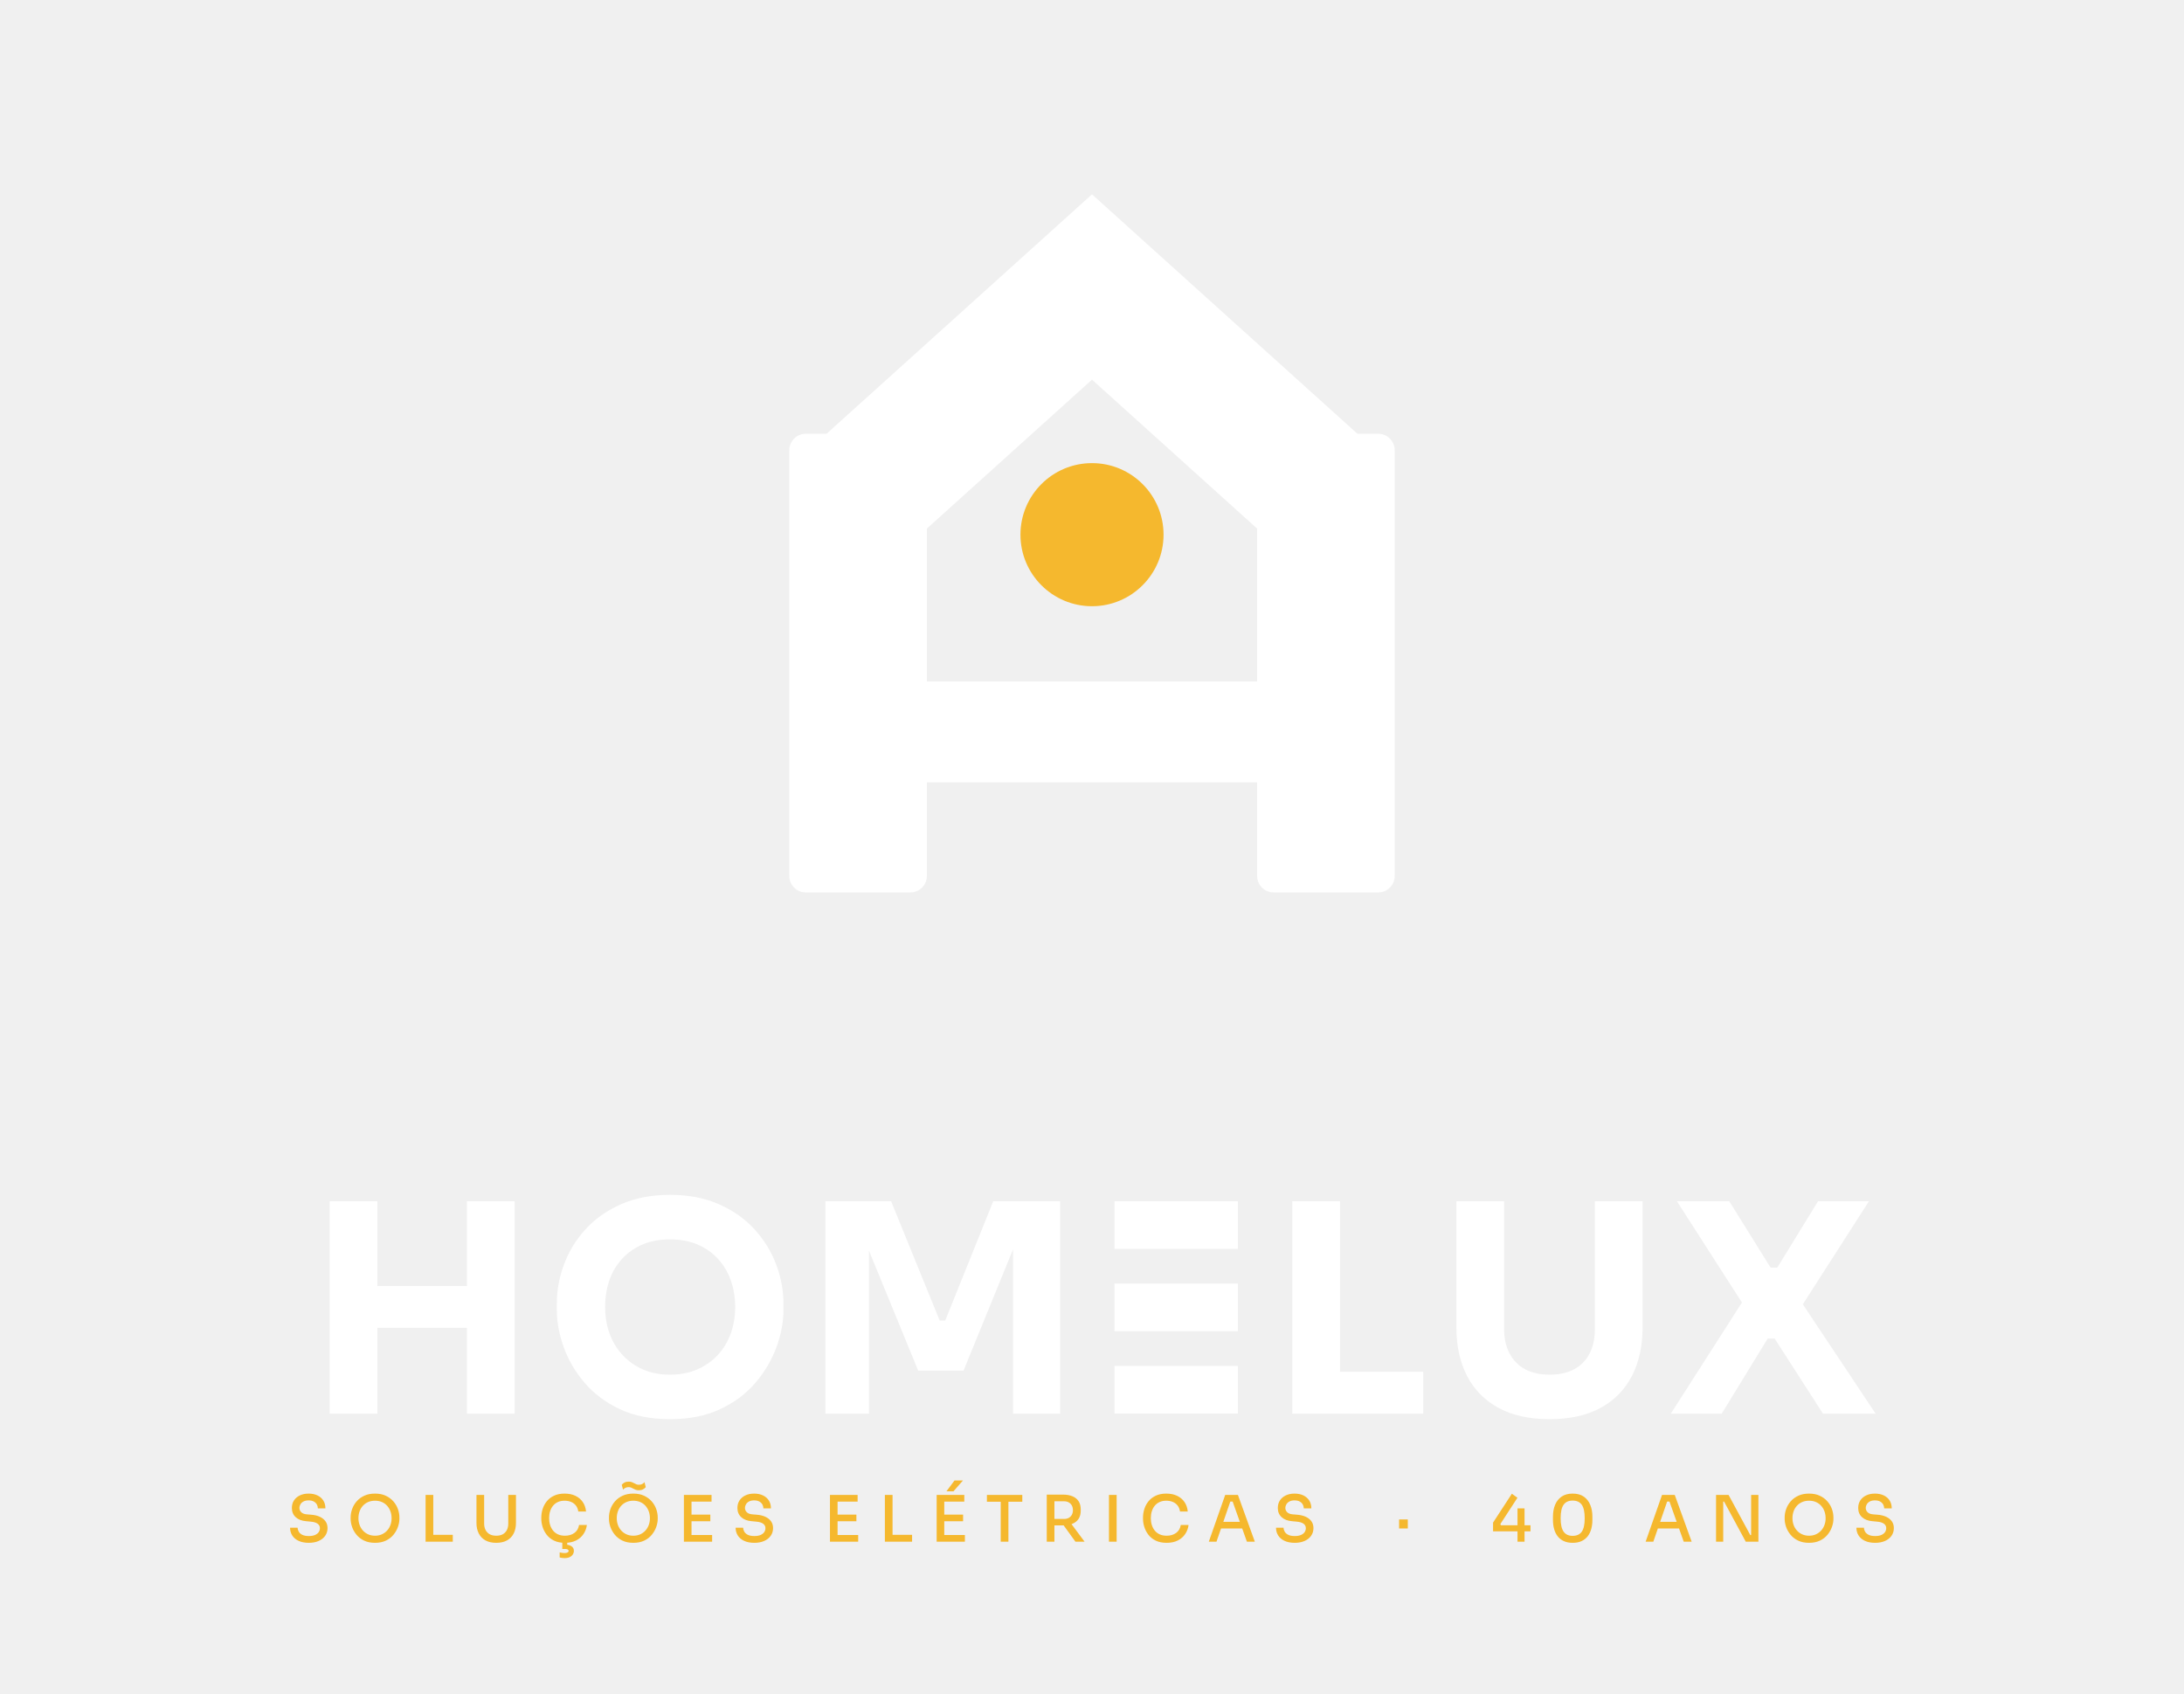
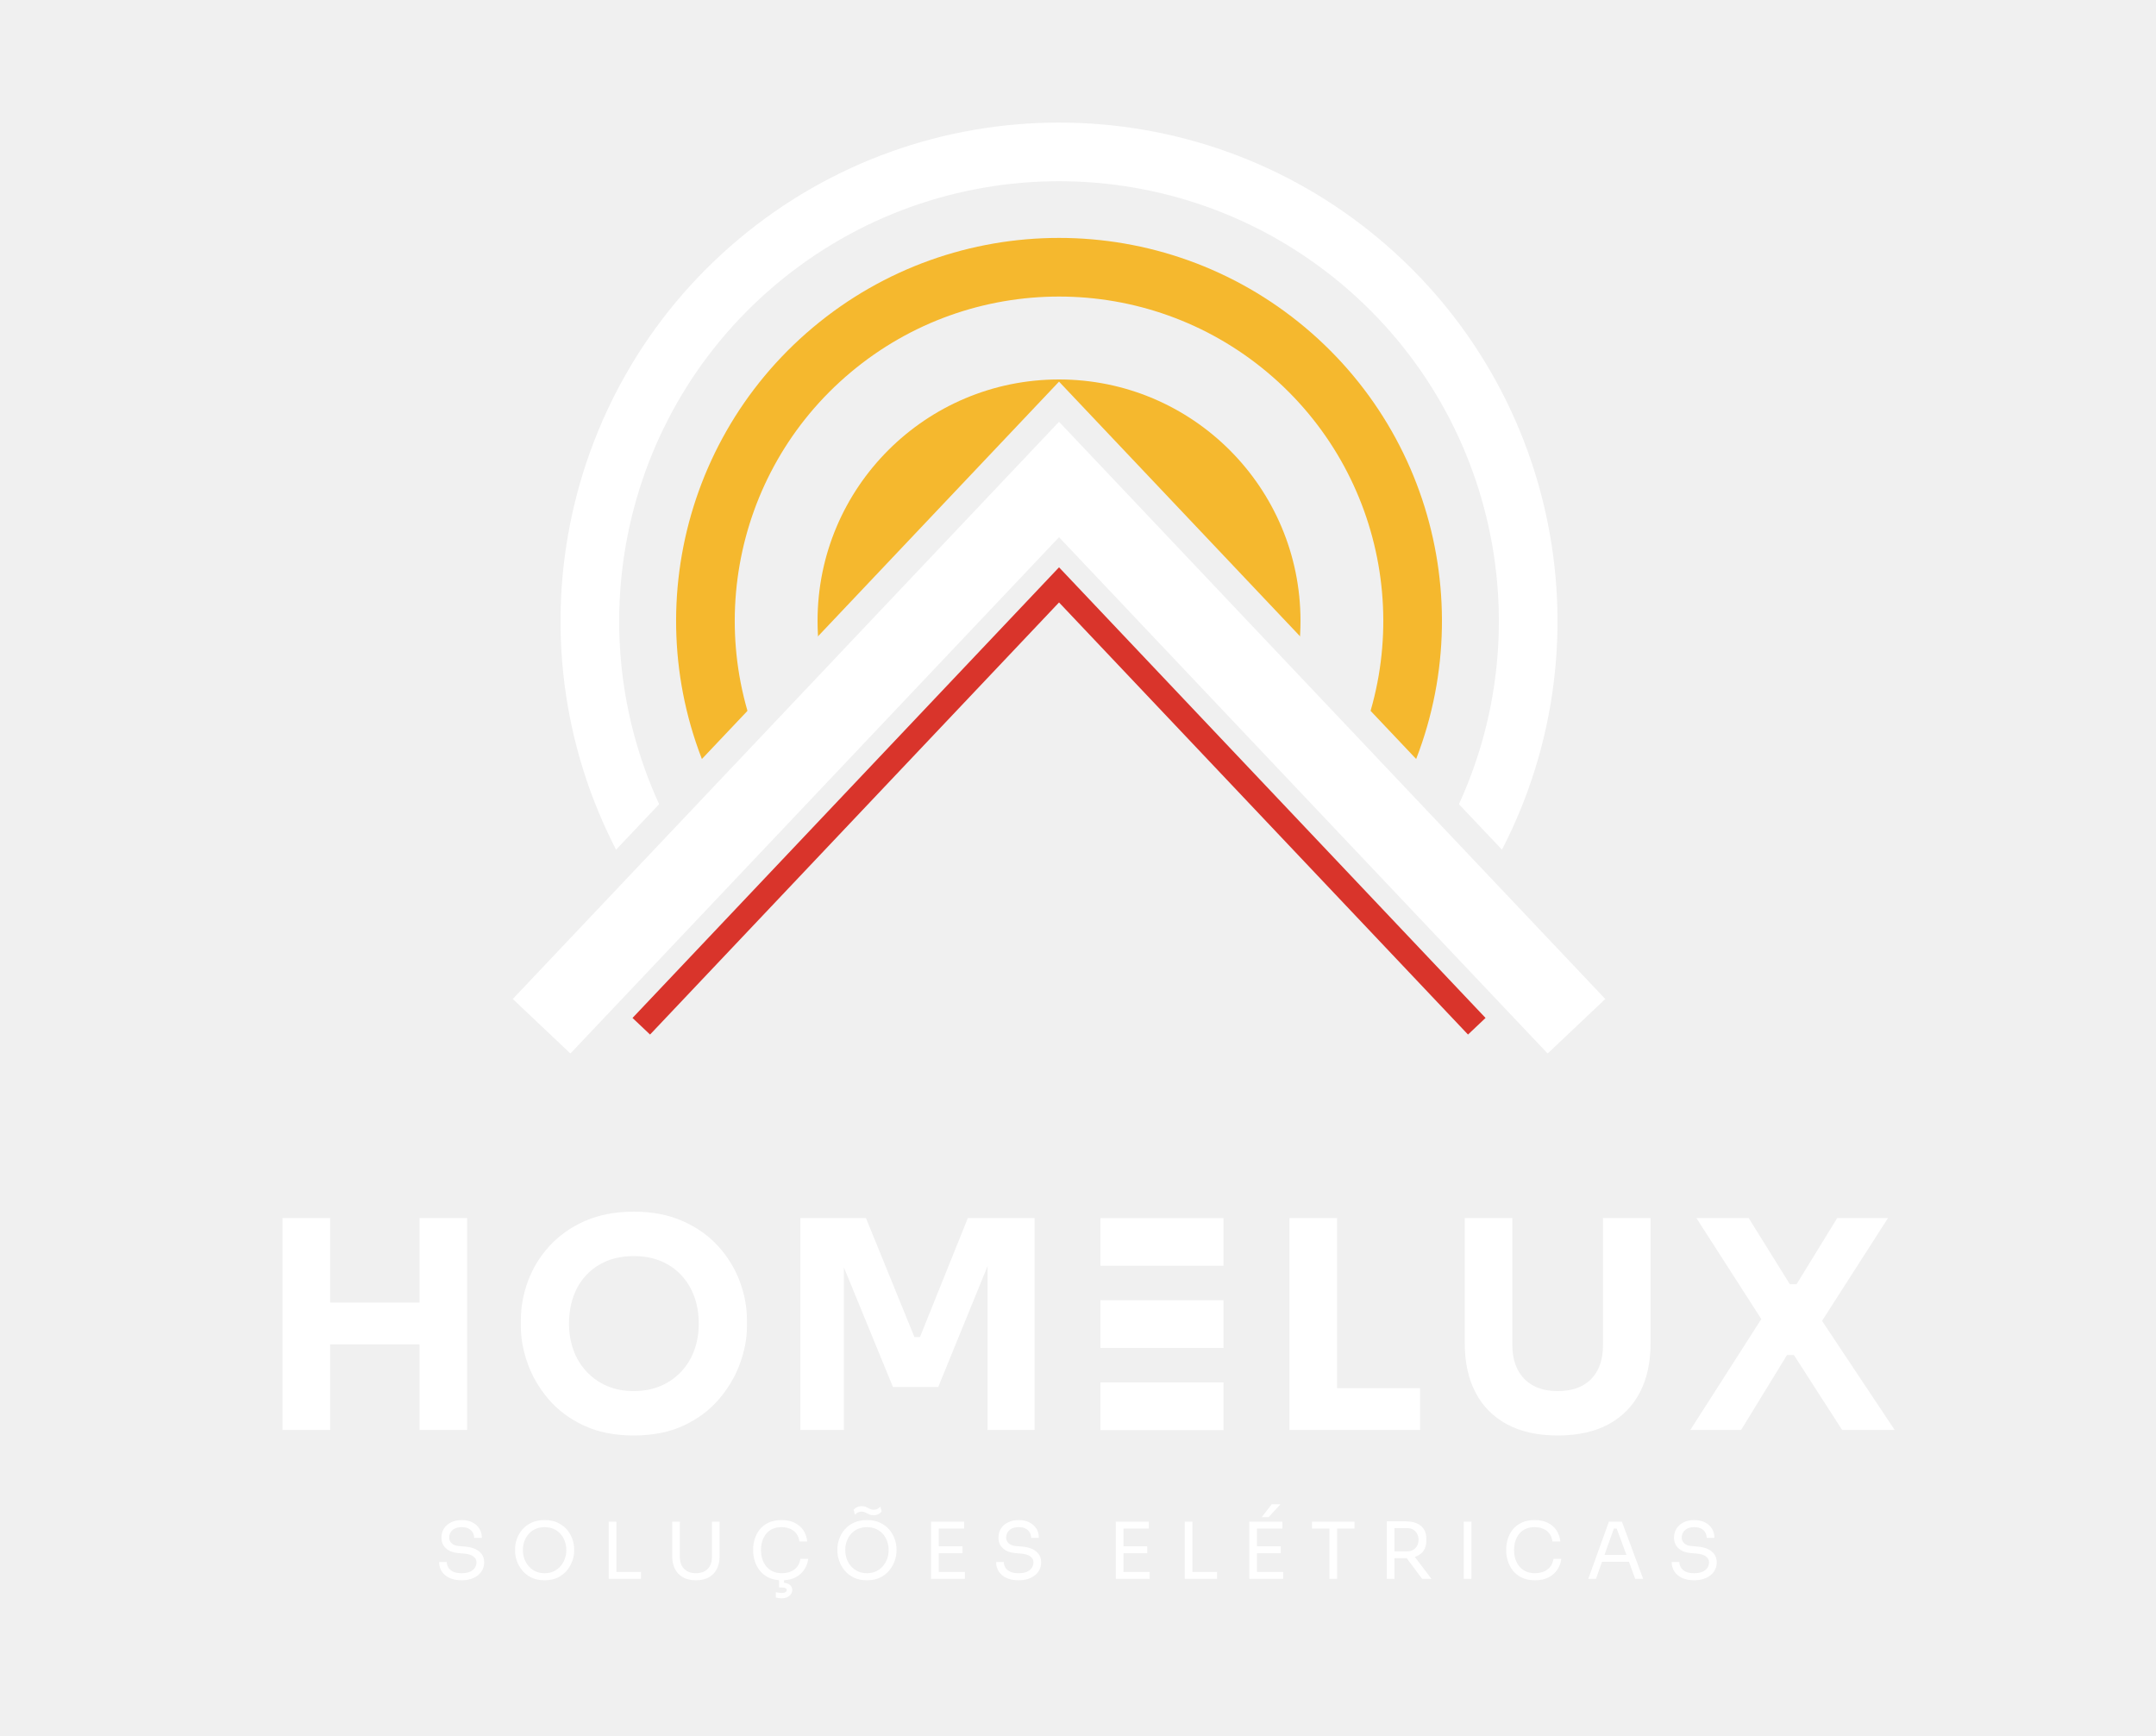
- <svg xmlns="http://www.w3.org/2000/svg" viewBox="0 0 1000 775.2" width="1000" height="775.2" role="img" aria-label="Homelux (vertical, negativo)">
-   <g transform="translate(290 60) scale(0.42)">
-     <rect x="170" y="330" width="150" height="500" rx="18" fill="#FFFFFF" />
-     <rect x="680" y="330" width="150" height="500" rx="18" fill="#FFFFFF" />
-     <polyline points="245.0,400 500,170 755.0,400" fill="none" stroke="#FFFFFF" stroke-width="150" stroke-linejoin="miter" stroke-miterlimit="6" stroke-linecap="butt" />
-     <rect x="320" y="600" width="360" height="110" fill="#FFFFFF" />
-     <circle cx="500" cy="440" r="78" fill="#F5B82E" />
+ <svg xmlns="http://www.w3.org/2000/svg" viewBox="0 0 1000 805" width="1000" height="805" role="img" aria-label="Homelux (negativo)">
+   <g transform="translate(91.2 -88) scale(0.8)">
+     <mask id="mvn" maskUnits="userSpaceOnUse" x="0" y="0" width="1000" height="1000">
+       <rect width="1000" height="1000" fill="#fff" />
+       <polyline points="200,705 500,388 800,705" fill="none" stroke="#000" stroke-width="78" stroke-linejoin="miter" stroke-miterlimit="8" />
+       <polygon points="500,388 200,705 200,1000 800,1000 800,705" fill="#000" />
+     </mask>
+     <g mask="url(#mvn)">
+       <circle cx="500" cy="470" r="140" fill="#F5B82E" />
+       <path d="M322.5 572.5A205 205 0 1 1 677.5 572.5" fill="none" stroke="#F5B82E" stroke-width="34" />
+       <path d="M264.4 606A272 272 0 1 1 735.6 606" fill="none" stroke="#FFFFFF" stroke-width="34" />
+     </g>
+     <polyline points="200,705 500,388 800,705" fill="none" stroke="#FFFFFF" stroke-width="46" stroke-linejoin="miter" stroke-miterlimit="8" />
+     <polyline points="257.8,705 500,449.1 742.2,705" fill="none" stroke="#D9342B" stroke-width="14" stroke-linejoin="miter" stroke-miterlimit="8" />
  </g>
  <g fill="#FFFFFF">
-     <path d="M213.798 647.243V550.0H235.645V647.243ZM150.923 647.243V550.0H172.77V647.243ZM168.907 607.946V588.764H217.661V607.946Z M306.779 649.774Q293.591 649.774 283.8 645.179Q274.009 640.583 267.615 633.056Q261.221 625.53 258.091 616.738Q254.96 607.946 254.96 599.821V596.89Q254.96 587.832 258.224 578.973Q261.488 570.115 268.015 562.921Q274.542 555.728 284.266 551.399Q293.991 547.069 306.779 547.069Q319.567 547.069 329.291 551.399Q339.016 555.728 345.543 562.921Q352.07 570.115 355.401 578.973Q358.731 587.832 358.731 596.89V599.821Q358.731 607.946 355.534 616.738Q352.337 625.53 345.943 633.056Q339.549 640.583 329.758 645.179Q319.967 649.774 306.779 649.774ZM306.779 629.393Q313.706 629.393 319.234 626.995Q324.762 624.598 328.692 620.335Q332.622 616.072 334.62 610.477Q336.618 604.883 336.618 598.488Q336.618 591.695 334.553 586.033Q332.488 580.372 328.559 576.176Q324.629 571.98 319.167 569.715Q313.706 567.451 306.779 567.451Q299.852 567.451 294.39 569.715Q288.929 571.98 284.999 576.176Q281.069 580.372 279.071 586.033Q277.073 591.695 277.073 598.488Q277.073 604.883 279.071 610.477Q281.069 616.072 284.999 620.335Q288.929 624.598 294.39 626.995Q299.852 629.393 306.779 629.393Z M377.913 647.243V550.0H408.019L430.265 604.616H432.796L454.775 550.0H485.414V647.243H463.833V564.253L466.897 564.52L441.188 627.528H420.407L394.564 564.52L397.895 564.253V647.243Z" />
-     <rect x="510.3" y="550" width="56.5" height="21.8" />
-     <rect x="510.3" y="587.7" width="56.5" height="21.8" />
-     <rect x="510.3" y="625.4" width="56.5" height="21.8" />
-     <path d="M591.715 647.243V550.0H613.562V647.243ZM610.897 647.243V628.061H651.66V647.243Z M709.473 649.774Q695.752 649.774 686.228 644.646Q676.703 639.517 671.774 630.059Q666.846 620.601 666.846 607.68V550.0H688.692V608.479Q688.692 614.873 691.156 619.602Q693.621 624.331 698.216 626.862Q702.812 629.393 709.473 629.393Q716.266 629.393 720.862 626.862Q725.458 624.331 727.856 619.669Q730.253 615.006 730.253 608.479V550.0H752.1V607.68Q752.1 620.601 747.171 630.059Q742.242 639.517 732.784 644.646Q723.327 649.774 709.473 649.774Z M765.021 647.243 798.191 595.425 798.457 597.689 767.819 550.0H791.796L810.712 580.372H813.776L832.426 550.0H855.737L824.966 597.956L824.566 595.824L858.801 647.243H834.69L812.577 612.875H809.38L788.333 647.243Z" />
+     <path d="M194.586 663.25V564.969H216.666V663.25ZM131.04 663.25V564.969H153.12V663.25ZM149.215 623.534V604.147H198.491V623.534Z M293.945 665.808Q280.616 665.808 270.721 661.163Q260.826 656.519 254.363 648.912Q247.901 641.305 244.737 632.419Q241.573 623.534 241.573 615.321V612.359Q241.573 603.204 244.872 594.251Q248.17 585.298 254.767 578.028Q261.364 570.758 271.192 566.382Q281.02 562.007 293.945 562.007Q306.87 562.007 316.698 566.382Q326.526 570.758 333.123 578.028Q339.72 585.298 343.086 594.251Q346.452 603.204 346.452 612.359V615.321Q346.452 623.534 343.221 632.419Q339.989 641.305 333.527 648.912Q327.065 656.519 317.169 661.163Q307.274 665.808 293.945 665.808ZM293.945 645.209Q300.946 645.209 306.533 642.786Q312.12 640.363 316.092 636.054Q320.064 631.746 322.083 626.092Q324.103 620.437 324.103 613.975Q324.103 607.109 322.016 601.387Q319.929 595.665 315.957 591.424Q311.986 587.183 306.466 584.894Q300.946 582.605 293.945 582.605Q286.944 582.605 281.424 584.894Q275.904 587.183 271.933 591.424Q267.961 595.665 265.942 601.387Q263.922 607.109 263.922 613.975Q263.922 620.437 265.942 626.092Q267.961 631.746 271.933 636.054Q275.904 640.363 281.424 642.786Q286.944 645.209 293.945 645.209Z M371.224 663.25V564.969H401.651L424.135 620.168H426.693L448.907 564.969H479.872V663.25H458.062V579.374L461.159 579.643L435.174 643.325H414.172L388.053 579.643L391.419 579.374V663.25Z" />
+     <rect x="510.4" y="565" width="57.1" height="22.1" />
+     <rect x="510.4" y="603.1" width="57.1" height="22.1" />
+     <rect x="510.4" y="641.2" width="57.1" height="22.1" />
+     <path d="M598.08 663.25V564.969H620.159V663.25ZM617.467 663.25V643.863H658.664V663.25Z M722.48 665.808Q708.613 665.808 698.987 660.625Q689.36 655.442 684.379 645.883Q679.398 636.324 679.398 623.264V564.969H701.477V624.072Q701.477 630.535 703.968 635.314Q706.459 640.093 711.104 642.651Q715.748 645.209 722.48 645.209Q729.346 645.209 733.991 642.651Q738.636 640.093 741.059 635.381Q743.483 630.669 743.483 624.072V564.969H765.562V623.264Q765.562 636.324 760.581 645.883Q755.6 655.442 746.041 660.625Q736.482 665.808 722.48 665.808Z M784.007 663.25 817.531 610.878 817.8 613.167 786.834 564.969H811.068L830.186 595.665H833.283L852.131 564.969H875.692L844.592 613.436L844.188 611.282L878.788 663.25H854.42L832.071 628.515H828.84L807.568 663.25Z" />
  </g>
-   <path d="M141.409 706.383Q138.655 706.383 136.735 705.489Q134.815 704.596 133.819 703.028Q132.823 701.46 132.823 699.467H136.281Q136.281 700.375 136.779 701.255Q137.277 702.134 138.391 702.705Q139.504 703.277 141.409 703.277Q143.138 703.277 144.267 702.779Q145.395 702.28 145.937 701.46Q146.479 700.639 146.479 699.643Q146.479 698.412 145.424 697.635Q144.369 696.859 142.259 696.683L140.12 696.478Q137.16 696.243 135.402 694.646Q133.643 693.049 133.643 690.441Q133.643 688.448 134.596 686.982Q135.548 685.517 137.277 684.682Q139.006 683.847 141.292 683.847Q143.637 683.847 145.366 684.682Q147.095 685.517 148.047 687.026Q149 688.536 149 690.616H145.542Q145.542 689.679 145.087 688.843Q144.633 688.008 143.695 687.481Q142.757 686.953 141.292 686.953Q139.885 686.953 138.962 687.451Q138.039 687.95 137.57 688.741Q137.101 689.532 137.101 690.441Q137.101 691.525 137.922 692.36Q138.742 693.195 140.442 693.342L142.552 693.518Q144.809 693.694 146.465 694.47Q148.12 695.247 149.044 696.536Q149.967 697.826 149.967 699.643Q149.967 701.636 148.897 703.16Q147.827 704.683 145.908 705.533Q143.988 706.383 141.409 706.383Z M171.712 706.383Q168.811 706.383 166.715 705.372Q164.62 704.361 163.242 702.691Q161.865 701.02 161.206 699.101Q160.546 697.181 160.546 695.423V694.778Q160.546 692.844 161.235 690.91Q161.924 688.975 163.316 687.378Q164.708 685.781 166.803 684.814Q168.899 683.847 171.712 683.847Q174.525 683.847 176.606 684.814Q178.687 685.781 180.094 687.378Q181.5 688.975 182.189 690.91Q182.878 692.844 182.878 694.778V695.423Q182.878 697.181 182.204 699.101Q181.53 701.02 180.167 702.691Q178.804 704.361 176.694 705.372Q174.584 706.383 171.712 706.383ZM171.712 703.13Q173.47 703.13 174.877 702.485Q176.284 701.841 177.28 700.727Q178.277 699.613 178.789 698.177Q179.302 696.741 179.302 695.13Q179.302 693.43 178.775 691.979Q178.247 690.529 177.265 689.43Q176.284 688.331 174.877 687.715Q173.47 687.1 171.712 687.1Q169.954 687.1 168.547 687.715Q167.14 688.331 166.144 689.43Q165.147 690.529 164.635 691.979Q164.122 693.43 164.122 695.13Q164.122 696.741 164.635 698.177Q165.147 699.613 166.144 700.727Q167.14 701.841 168.547 702.485Q169.954 703.13 171.712 703.13Z M194.864 705.856V684.462H198.381V705.856ZM197.794 705.856V702.72H207.319V705.856Z M227.218 706.383Q224.258 706.383 222.251 705.255Q220.243 704.127 219.203 702.075Q218.162 700.024 218.162 697.298V684.462H221.679V697.591Q221.679 699.232 222.324 700.493Q222.969 701.753 224.199 702.442Q225.43 703.13 227.218 703.13Q229.006 703.13 230.222 702.456Q231.438 701.782 232.083 700.522Q232.727 699.262 232.727 697.591V684.462H236.244V697.298Q236.244 700.024 235.219 702.075Q234.193 704.127 232.185 705.255Q230.178 706.383 227.218 706.383Z M258.663 706.383Q255.733 706.383 253.667 705.372Q251.601 704.361 250.326 702.705Q249.051 701.049 248.45 699.13Q247.849 697.21 247.849 695.423V694.778Q247.849 692.814 248.465 690.88Q249.08 688.946 250.355 687.363Q251.63 685.781 253.667 684.814Q255.704 683.847 258.488 683.847Q261.389 683.847 263.499 684.872Q265.609 685.898 266.855 687.73Q268.1 689.561 268.335 692.052H264.788Q264.554 690.411 263.689 689.312Q262.825 688.213 261.492 687.657Q260.158 687.1 258.488 687.1Q256.759 687.1 255.425 687.715Q254.092 688.331 253.213 689.415Q252.333 690.499 251.879 691.95Q251.425 693.401 251.425 695.13Q251.425 696.771 251.879 698.221Q252.333 699.672 253.242 700.786Q254.15 701.899 255.513 702.515Q256.876 703.13 258.663 703.13Q261.242 703.13 263.001 701.855Q264.759 700.581 265.14 698.207H268.715Q268.422 700.463 267.192 702.324Q265.961 704.185 263.821 705.284Q261.682 706.383 258.663 706.383ZM258.517 713.387Q257.901 713.387 257.286 713.299Q256.671 713.212 256.26 713.094V710.75Q256.7 710.867 257.286 710.97Q257.872 711.072 258.429 711.072Q259.396 711.072 259.88 710.794Q260.363 710.515 260.363 710.076Q260.363 709.665 259.953 709.431Q259.543 709.197 258.751 709.197H257.462V705.533H259.718V708.347L258.253 707.204H258.693Q260.539 707.204 261.653 707.936Q262.766 708.669 262.766 710.076Q262.766 711.453 261.653 712.42Q260.539 713.387 258.517 713.387Z M289.992 706.383Q287.09 706.383 284.995 705.372Q282.9 704.361 281.522 702.691Q280.145 701.02 279.486 699.101Q278.826 697.181 278.826 695.423V694.778Q278.826 692.844 279.515 690.91Q280.204 688.975 281.596 687.378Q282.988 685.781 285.083 684.814Q287.178 683.847 289.992 683.847Q292.805 683.847 294.886 684.814Q296.967 685.781 298.373 687.378Q299.78 688.975 300.469 690.91Q301.157 692.844 301.157 694.778V695.423Q301.157 697.181 300.483 699.101Q299.809 701.02 298.447 702.691Q297.084 704.361 294.974 705.372Q292.864 706.383 289.992 706.383ZM289.992 703.13Q291.75 703.13 293.157 702.485Q294.564 701.841 295.56 700.727Q296.556 699.613 297.069 698.177Q297.582 696.741 297.582 695.13Q297.582 693.43 297.055 691.979Q296.527 690.529 295.545 689.43Q294.564 688.331 293.157 687.715Q291.75 687.1 289.992 687.1Q288.233 687.1 286.827 687.715Q285.42 688.331 284.424 689.43Q283.427 690.529 282.914 691.979Q282.401 693.43 282.401 695.13Q282.401 696.741 282.914 698.177Q283.427 699.613 284.424 700.727Q285.42 701.841 286.827 702.485Q288.233 703.13 289.992 703.13ZM292.512 682.323Q291.692 682.323 291.091 682.103Q290.49 681.883 290.006 681.605Q289.523 681.326 289.01 681.107Q288.497 680.887 287.794 680.887Q287.032 680.887 286.358 681.209Q285.684 681.532 285.273 682.059L284.687 679.802Q285.127 679.216 285.933 678.791Q286.739 678.366 287.852 678.366Q288.673 678.366 289.274 678.586Q289.875 678.806 290.358 679.084Q290.842 679.363 291.369 679.583Q291.897 679.802 292.571 679.802Q293.333 679.802 294.007 679.48Q294.681 679.158 295.091 678.601L295.677 680.887Q295.208 681.473 294.417 681.898Q293.626 682.323 292.512 682.323Z M313.144 705.856V684.462H316.631V705.856ZM316.045 705.856V702.808H326.068V705.856ZM316.045 696.507V693.459H325.247V696.507ZM316.045 687.51V684.462H325.804V687.51Z M345.41 706.383Q342.655 706.383 340.735 705.489Q338.816 704.596 337.82 703.028Q336.823 701.46 336.823 699.467H340.281Q340.281 700.375 340.779 701.255Q341.278 702.134 342.391 702.705Q343.505 703.277 345.41 703.277Q347.139 703.277 348.267 702.779Q349.395 702.28 349.938 701.46Q350.48 700.639 350.48 699.643Q350.48 698.412 349.425 697.635Q348.37 696.859 346.26 696.683L344.12 696.478Q341.16 696.243 339.402 694.646Q337.644 693.049 337.644 690.441Q337.644 688.448 338.596 686.982Q339.549 685.517 341.278 684.682Q343.007 683.847 345.293 683.847Q347.637 683.847 349.366 684.682Q351.095 685.517 352.048 687.026Q353 688.536 353 690.616H349.542Q349.542 689.679 349.088 688.843Q348.633 688.008 347.696 687.481Q346.758 686.953 345.293 686.953Q343.886 686.953 342.963 687.451Q342.04 687.95 341.571 688.741Q341.102 689.532 341.102 690.441Q341.102 691.525 341.922 692.36Q342.743 693.195 344.443 693.342L346.553 693.518Q348.809 693.694 350.465 694.47Q352.121 695.247 353.044 696.536Q353.967 697.826 353.967 699.643Q353.967 701.636 352.898 703.16Q351.828 704.683 349.908 705.533Q347.989 706.383 345.41 706.383Z M380.02 705.856V684.462H383.508V705.856ZM382.922 705.856V702.808H392.944V705.856ZM382.922 696.507V693.459H392.124V696.507ZM382.922 687.51V684.462H392.681V687.51Z M405.165 705.856V684.462H408.682V705.856ZM408.096 705.856V702.72H417.62V705.856Z M428.874 705.856V684.462H432.361V705.856ZM431.775 705.856V702.808H441.798V705.856ZM431.775 696.507V693.459H440.977V696.507ZM431.775 687.51V684.462H441.534V687.51ZM433.358 682.792 437.05 677.839H440.919L436.581 682.792Z M458.209 705.856V686.982H461.726V705.856ZM451.879 687.569V684.462H468.086V687.569Z M479.281 705.856V684.316H482.797V705.856ZM492.41 705.856 485.611 696.448H489.596L496.6 705.856ZM481.654 698.412V695.452H487.222Q488.483 695.452 489.391 694.939Q490.3 694.426 490.783 693.518Q491.267 692.609 491.267 691.408Q491.267 690.235 490.783 689.327Q490.3 688.419 489.391 687.891Q488.483 687.363 487.222 687.363H481.654V684.316H486.754Q489.215 684.316 491.032 685.063Q492.849 685.81 493.846 687.305Q494.842 688.799 494.842 691.144V691.613Q494.842 693.957 493.831 695.452Q492.82 696.947 491.018 697.679Q489.215 698.412 486.754 698.412Z M507.766 705.856V684.462H511.283V705.856Z M534.171 706.383Q531.24 706.383 529.174 705.372Q527.108 704.361 525.833 702.705Q524.559 701.049 523.958 699.13Q523.357 697.21 523.357 695.423V694.778Q523.357 692.814 523.972 690.88Q524.588 688.946 525.863 687.363Q527.138 685.781 529.174 684.814Q531.211 683.847 533.995 683.847Q536.897 683.847 539.007 684.872Q541.117 685.898 542.362 687.73Q543.608 689.561 543.842 692.052H540.296Q540.062 690.411 539.197 689.312Q538.333 688.213 536.999 687.657Q535.666 687.1 533.995 687.1Q532.266 687.1 530.933 687.715Q529.599 688.331 528.72 689.415Q527.841 690.499 527.387 691.95Q526.932 693.401 526.932 695.13Q526.932 696.771 527.387 698.221Q527.841 699.672 528.749 700.786Q529.658 701.899 531.021 702.515Q532.383 703.13 534.171 703.13Q536.75 703.13 538.508 701.855Q540.267 700.581 540.648 698.207H544.223Q543.93 700.463 542.699 702.324Q541.468 704.185 539.329 705.284Q537.19 706.383 534.171 706.383Z M553.484 705.856 560.986 684.462H566.818L574.555 705.856H570.921L564.151 686.807L565.587 687.481H562.041L563.565 686.807L557.001 705.856ZM558.349 699.819 559.462 696.771H568.43L569.573 699.819Z M592.842 706.383Q590.087 706.383 588.168 705.489Q586.248 704.596 585.252 703.028Q584.255 701.46 584.255 699.467H587.713Q587.713 700.375 588.212 701.255Q588.71 702.134 589.823 702.705Q590.937 703.277 592.842 703.277Q594.571 703.277 595.699 702.779Q596.828 702.28 597.37 701.46Q597.912 700.639 597.912 699.643Q597.912 698.412 596.857 697.635Q595.802 696.859 593.692 696.683L591.553 696.478Q588.593 696.243 586.834 694.646Q585.076 693.049 585.076 690.441Q585.076 688.448 586.028 686.982Q586.981 685.517 588.71 684.682Q590.439 683.847 592.725 683.847Q595.069 683.847 596.798 684.682Q598.527 685.517 599.48 687.026Q600.432 688.536 600.432 690.616H596.974Q596.974 689.679 596.52 688.843Q596.066 688.008 595.128 687.481Q594.19 686.953 592.725 686.953Q591.318 686.953 590.395 687.451Q589.472 687.95 589.003 688.741Q588.534 689.532 588.534 690.441Q588.534 691.525 589.355 692.36Q590.175 693.195 591.875 693.342L593.985 693.518Q596.242 693.694 597.897 694.47Q599.553 695.247 600.476 696.536Q601.399 697.826 601.399 699.643Q601.399 701.636 600.33 703.16Q599.26 704.683 597.341 705.533Q595.421 706.383 592.842 706.383Z M640.611 699.819V695.686H644.597V699.819Z M683.633 701.108V697.122L692.249 683.905L694.798 685.752L686.974 697.796L687.267 698.353H700.777V701.108ZM694.828 705.856V690.616H698.051V705.856Z M720.09 706.383Q717.657 706.383 715.928 705.548Q714.199 704.713 713.129 703.277Q712.06 701.841 711.561 699.95Q711.063 698.06 711.063 695.95V694.338Q711.063 691.408 712.016 689.034Q712.968 686.66 714.976 685.253Q716.983 683.847 720.09 683.847Q723.225 683.847 725.203 685.253Q727.182 686.66 728.149 689.034Q729.116 691.408 729.116 694.338V695.95Q729.116 698.06 728.618 699.95Q728.119 701.841 727.05 703.277Q725.98 704.713 724.266 705.548Q722.551 706.383 720.09 706.383ZM720.09 703.189Q722.932 703.189 724.266 701.269Q725.599 699.35 725.599 695.188Q725.599 690.822 724.236 688.931Q722.874 687.041 720.09 687.041Q717.305 687.041 715.943 688.931Q714.58 690.822 714.58 695.13Q714.58 699.32 715.928 701.255Q717.276 703.189 720.09 703.189Z M753.499 705.856 761.001 684.462H766.833L774.57 705.856H770.936L764.166 686.807L765.602 687.481H762.056L763.58 686.807L757.015 705.856ZM758.363 699.819 759.477 696.771H768.445L769.588 699.819Z M785.735 705.856V684.462H791.479L801.414 702.837H802.381L801.795 703.365V684.462H805.136V705.856H799.334L789.399 687.481H788.432L789.018 686.953V705.856Z M828.317 706.383Q825.416 706.383 823.321 705.372Q821.225 704.361 819.848 702.691Q818.47 701.02 817.811 699.101Q817.152 697.181 817.152 695.423V694.778Q817.152 692.844 817.84 690.91Q818.529 688.975 819.921 687.378Q821.313 685.781 823.409 684.814Q825.504 683.847 828.317 683.847Q831.131 683.847 833.211 684.814Q835.292 685.781 836.699 687.378Q838.106 688.975 838.794 690.91Q839.483 692.844 839.483 694.778V695.423Q839.483 697.181 838.809 699.101Q838.135 701.02 836.772 702.691Q835.409 704.361 833.299 705.372Q831.189 706.383 828.317 706.383ZM828.317 703.13Q830.076 703.13 831.482 702.485Q832.889 701.841 833.886 700.727Q834.882 699.613 835.395 698.177Q835.908 696.741 835.908 695.13Q835.908 693.43 835.38 691.979Q834.853 690.529 833.871 689.43Q832.889 688.331 831.482 687.715Q830.076 687.1 828.317 687.1Q826.559 687.1 825.152 687.715Q823.746 688.331 822.749 689.43Q821.753 690.529 821.24 691.979Q820.727 693.43 820.727 695.13Q820.727 696.741 821.24 698.177Q821.753 699.613 822.749 700.727Q823.746 701.841 825.152 702.485Q826.559 703.13 828.317 703.13Z M858.591 706.383Q855.836 706.383 853.916 705.489Q851.997 704.596 851 703.028Q850.004 701.46 850.004 699.467H853.462Q853.462 700.375 853.96 701.255Q854.458 702.134 855.572 702.705Q856.686 703.277 858.591 703.277Q860.32 703.277 861.448 702.779Q862.576 702.28 863.118 701.46Q863.661 700.639 863.661 699.643Q863.661 698.412 862.606 697.635Q861.551 696.859 859.441 696.683L857.301 696.478Q854.341 696.243 852.583 694.646Q850.824 693.049 850.824 690.441Q850.824 688.448 851.777 686.982Q852.729 685.517 854.458 684.682Q856.188 683.847 858.473 683.847Q860.818 683.847 862.547 684.682Q864.276 685.517 865.228 687.026Q866.181 688.536 866.181 690.616H862.723Q862.723 689.679 862.269 688.843Q861.814 688.008 860.877 687.481Q859.939 686.953 858.473 686.953Q857.067 686.953 856.144 687.451Q855.22 687.95 854.752 688.741Q854.283 689.532 854.283 690.441Q854.283 691.525 855.103 692.36Q855.924 693.195 857.624 693.342L859.734 693.518Q861.99 693.694 863.646 694.47Q865.302 695.247 866.225 696.536Q867.148 697.826 867.148 699.643Q867.148 701.636 866.078 703.16Q865.009 704.683 863.089 705.533Q861.17 706.383 858.591 706.383Z" fill="#F5B82E" />
+   <path d="M214.101 732.971Q210.793 732.971 208.467 731.88Q206.141 730.79 204.905 728.863Q203.669 726.937 203.669 724.501H207.231Q207.231 725.701 207.867 726.9Q208.503 728.1 210.012 728.9Q211.52 729.699 214.101 729.699Q216.5 729.699 218.027 728.991Q219.554 728.282 220.281 727.137Q221.008 725.992 221.008 724.647Q221.008 723.011 219.59 721.939Q218.173 720.866 215.446 720.612L212.502 720.357Q208.976 720.066 206.868 718.176Q204.759 716.286 204.759 713.196Q204.759 710.761 205.941 708.943Q207.122 707.126 209.23 706.09Q211.339 705.054 214.138 705.054Q216.9 705.054 219.009 706.071Q221.117 707.089 222.298 708.925Q223.48 710.761 223.48 713.305H219.917Q219.917 712.033 219.318 710.906Q218.718 709.779 217.446 709.052Q216.173 708.325 214.138 708.325Q212.175 708.325 210.884 709.016Q209.594 709.706 208.958 710.815Q208.322 711.924 208.322 713.196Q208.322 714.65 209.448 715.777Q210.575 716.904 212.793 717.086L215.737 717.34Q218.463 717.558 220.445 718.485Q222.426 719.412 223.498 720.957Q224.57 722.502 224.57 724.647Q224.57 727.082 223.262 728.972Q221.953 730.863 219.59 731.917Q217.227 732.971 214.101 732.971Z M252.597 732.971Q249.034 732.971 246.453 731.699Q243.873 730.426 242.2 728.354Q240.528 726.282 239.71 723.92Q238.893 721.557 238.893 719.376V718.576Q238.893 716.213 239.729 713.814Q240.565 711.415 242.273 709.434Q243.982 707.453 246.544 706.253Q249.107 705.054 252.597 705.054Q256.086 705.054 258.649 706.253Q261.212 707.453 262.92 709.434Q264.629 711.415 265.465 713.814Q266.301 716.213 266.301 718.576V719.376Q266.301 721.557 265.483 723.92Q264.665 726.282 262.993 728.354Q261.321 730.426 258.74 731.699Q256.159 732.971 252.597 732.971ZM252.597 729.699Q254.923 729.699 256.795 728.827Q258.667 727.955 259.976 726.446Q261.285 724.937 261.975 723.029Q262.666 721.121 262.666 719.012Q262.666 716.795 261.975 714.868Q261.285 712.942 259.976 711.469Q258.667 709.997 256.795 709.161Q254.923 708.325 252.597 708.325Q250.27 708.325 248.398 709.161Q246.526 709.997 245.218 711.469Q243.909 712.942 243.218 714.868Q242.528 716.795 242.528 719.012Q242.528 721.121 243.218 723.029Q243.909 724.937 245.218 726.446Q246.526 727.955 248.398 728.827Q250.27 729.699 252.597 729.699Z M282.332 732.317V705.781H285.894V732.317ZM285.167 732.317V729.118H297.308V732.317Z M322.79 732.971Q319.191 732.971 316.738 731.571Q314.284 730.172 313.03 727.646Q311.776 725.119 311.776 721.775V705.781H315.338V722.211Q315.338 724.429 316.192 726.119Q317.047 727.809 318.719 728.754Q320.391 729.699 322.79 729.699Q325.189 729.699 326.843 728.772Q328.497 727.846 329.351 726.155Q330.206 724.465 330.206 722.211V705.781H333.768V721.775Q333.768 725.119 332.532 727.646Q331.296 730.172 328.861 731.571Q326.425 732.971 322.79 732.971Z M362.667 732.971Q359.032 732.971 356.469 731.699Q353.906 730.426 352.343 728.391Q350.78 726.355 350.053 723.974Q349.326 721.593 349.326 719.376V718.576Q349.326 716.177 350.071 713.778Q350.817 711.379 352.38 709.416Q353.943 707.453 356.451 706.253Q358.959 705.054 362.449 705.054Q366.011 705.054 368.556 706.29Q371.1 707.525 372.591 709.743Q374.081 711.96 374.408 714.977H370.773Q370.482 712.724 369.319 711.251Q368.156 709.779 366.393 709.052Q364.63 708.325 362.449 708.325Q360.086 708.325 358.305 709.143Q356.524 709.961 355.342 711.433Q354.161 712.905 353.561 714.832Q352.961 716.759 352.961 719.012Q352.961 721.157 353.561 723.084Q354.161 725.01 355.379 726.501Q356.596 727.991 358.414 728.845Q360.231 729.699 362.667 729.699Q366.084 729.699 368.41 727.991Q370.737 726.282 371.246 723.047H374.881Q374.517 725.774 373.045 728.027Q371.573 730.281 368.974 731.626Q366.375 732.971 362.667 732.971ZM362.449 741.332Q361.758 741.332 361.049 741.223Q360.34 741.114 359.831 740.968V738.496Q360.377 738.642 361.104 738.751Q361.831 738.86 362.449 738.86Q363.685 738.86 364.303 738.478Q364.921 738.096 364.921 737.515Q364.921 736.97 364.375 736.642Q363.83 736.315 362.776 736.315H361.322V731.953H363.648V735.406L362.049 734.061H362.631Q364.775 734.061 366.12 734.934Q367.465 735.806 367.465 737.442Q367.465 739.042 366.138 740.187Q364.812 741.332 362.449 741.332Z M402.107 732.971Q398.545 732.971 395.964 731.699Q393.383 730.426 391.711 728.354Q390.039 726.282 389.221 723.92Q388.403 721.557 388.403 719.376V718.576Q388.403 716.213 389.239 713.814Q390.075 711.415 391.784 709.434Q393.492 707.453 396.055 706.253Q398.618 705.054 402.107 705.054Q405.597 705.054 408.16 706.253Q410.723 707.453 412.431 709.434Q414.14 711.415 414.976 713.814Q415.812 716.213 415.812 718.576V719.376Q415.812 721.557 414.994 723.92Q414.176 726.282 412.504 728.354Q410.832 730.426 408.251 731.699Q405.67 732.971 402.107 732.971ZM402.107 729.699Q404.434 729.699 406.306 728.827Q408.178 727.955 409.487 726.446Q410.795 724.937 411.486 723.029Q412.177 721.121 412.177 719.012Q412.177 716.795 411.486 714.868Q410.795 712.942 409.487 711.469Q408.178 709.997 406.306 709.161Q404.434 708.325 402.107 708.325Q399.781 708.325 397.909 709.161Q396.037 709.997 394.728 711.469Q393.42 712.942 392.729 714.868Q392.038 716.795 392.038 719.012Q392.038 721.121 392.729 723.029Q393.42 724.937 394.728 726.446Q396.037 727.955 397.909 728.827Q399.781 729.699 402.107 729.699ZM405.197 702.8Q404.216 702.8 403.507 702.545Q402.798 702.291 402.216 701.964Q401.635 701.637 401.035 701.382Q400.435 701.128 399.599 701.128Q398.727 701.128 397.909 701.509Q397.091 701.891 396.582 702.582L395.928 700.328Q396.437 699.601 397.418 699.092Q398.4 698.583 399.672 698.583Q400.653 698.583 401.362 698.838Q402.071 699.092 402.653 699.419Q403.234 699.746 403.852 700.001Q404.47 700.255 405.27 700.255Q406.142 700.255 406.96 699.874Q407.778 699.492 408.287 698.801L408.941 701.055Q408.396 701.782 407.433 702.291Q406.47 702.8 405.197 702.8Z M431.842 732.317V705.781H435.405V732.317ZM434.678 732.317V729.118H447.546V732.317ZM434.678 720.43V717.231H446.419V720.43ZM434.678 708.979V705.781H447.182V708.979Z M472.446 732.971Q469.138 732.971 466.812 731.88Q464.485 730.79 463.249 728.863Q462.013 726.937 462.013 724.501H465.576Q465.576 725.701 466.212 726.9Q466.848 728.1 468.357 728.9Q469.865 729.699 472.446 729.699Q474.845 729.699 476.372 728.991Q477.899 728.282 478.626 727.137Q479.353 725.992 479.353 724.647Q479.353 723.011 477.935 721.939Q476.517 720.866 473.791 720.612L470.847 720.357Q467.321 720.066 465.212 718.176Q463.104 716.286 463.104 713.196Q463.104 710.761 464.285 708.943Q465.467 707.126 467.575 706.09Q469.683 705.054 472.482 705.054Q475.245 705.054 477.353 706.071Q479.462 707.089 480.643 708.925Q481.825 710.761 481.825 713.305H478.262Q478.262 712.033 477.662 710.906Q477.063 709.779 475.79 709.052Q474.518 708.325 472.482 708.325Q470.52 708.325 469.229 709.016Q467.939 709.706 467.302 710.815Q466.666 711.924 466.666 713.196Q466.666 714.65 467.793 715.777Q468.92 716.904 471.138 717.086L474.082 717.34Q476.808 717.558 478.789 718.485Q480.77 719.412 481.843 720.957Q482.915 722.502 482.915 724.647Q482.915 727.082 481.607 728.972Q480.298 730.863 477.935 731.917Q475.572 732.971 472.446 732.971Z M517.521 732.317V705.781H521.083V732.317ZM520.356 732.317V729.118H533.225V732.317ZM520.356 720.43V717.231H532.098V720.43ZM520.356 708.979V705.781H532.861V708.979Z M549.51 732.317V705.781H553.072V732.317ZM552.345 732.317V729.118H564.486V732.317Z M579.463 732.317V705.781H583.025V732.317ZM582.298 732.317V729.118H595.166V732.317ZM582.298 720.43V717.231H594.039V720.43ZM582.298 708.979V705.781H594.803V708.979ZM585.243 703.672 589.859 697.711H593.93L588.441 703.672Z M616.613 732.317V708.252H620.176V732.317ZM608.543 708.979V705.781H628.245V708.979Z M643.222 732.317V705.635H646.784V732.317ZM659.616 732.317 650.819 720.503H655L663.942 732.317ZM645.439 722.72V719.558H652.564Q654.236 719.558 655.436 718.867Q656.635 718.176 657.29 716.958Q657.944 715.741 657.944 714.178Q657.944 712.615 657.29 711.397Q656.635 710.179 655.436 709.47Q654.236 708.761 652.564 708.761H645.439V705.635H651.91Q654.818 705.635 656.999 706.508Q659.18 707.38 660.38 709.198Q661.579 711.015 661.579 713.887V714.468Q661.579 717.34 660.361 719.158Q659.144 720.975 656.981 721.848Q654.818 722.72 651.91 722.72Z M678.918 732.317V705.781H682.481V732.317Z M711.961 732.971Q708.326 732.971 705.763 731.699Q703.201 730.426 701.638 728.391Q700.075 726.355 699.348 723.974Q698.621 721.593 698.621 719.376V718.576Q698.621 716.177 699.366 713.778Q700.111 711.379 701.674 709.416Q703.237 707.453 705.745 706.253Q708.253 705.054 711.743 705.054Q715.306 705.054 717.85 706.29Q720.395 707.525 721.885 709.743Q723.375 711.96 723.703 714.977H720.067Q719.777 712.724 718.613 711.251Q717.45 709.779 715.687 709.052Q713.924 708.325 711.743 708.325Q709.38 708.325 707.599 709.143Q705.818 709.961 704.637 711.433Q703.455 712.905 702.855 714.832Q702.256 716.759 702.256 719.012Q702.256 721.157 702.855 723.084Q703.455 725.01 704.673 726.501Q705.891 727.991 707.708 728.845Q709.526 729.699 711.961 729.699Q715.378 729.699 717.705 727.991Q720.031 726.282 720.54 723.047H724.175Q723.812 725.774 722.339 728.027Q720.867 730.281 718.268 731.626Q715.669 732.971 711.961 732.971Z M736.68 732.317 746.24 705.781H752.274L762.125 732.317H758.454L749.548 708.107L751.293 708.979H747.003L748.857 708.107L740.242 732.317ZM742.387 724.392 743.586 721.193H755.037L756.236 724.392Z M785.79 732.971Q782.482 732.971 780.155 731.88Q777.829 730.79 776.593 728.863Q775.357 726.937 775.357 724.501H778.919Q778.919 725.701 779.555 726.9Q780.192 728.1 781.7 728.9Q783.209 729.699 785.79 729.699Q788.189 729.699 789.716 728.991Q791.242 728.282 791.969 727.137Q792.696 725.992 792.696 724.647Q792.696 723.011 791.279 721.939Q789.861 720.866 787.135 720.612L784.19 720.357Q780.664 720.066 778.556 718.176Q776.447 716.286 776.447 713.196Q776.447 710.761 777.629 708.943Q778.81 707.126 780.919 706.09Q783.027 705.054 785.826 705.054Q788.589 705.054 790.697 706.071Q792.805 707.089 793.987 708.925Q795.168 710.761 795.168 713.305H791.606Q791.606 712.033 791.006 710.906Q790.406 709.779 789.134 709.052Q787.862 708.325 785.826 708.325Q783.863 708.325 782.573 709.016Q781.282 709.706 780.646 710.815Q780.01 711.924 780.01 713.196Q780.01 714.65 781.137 715.777Q782.264 716.904 784.481 717.086L787.425 717.34Q790.152 717.558 792.133 718.485Q794.114 719.412 795.186 720.957Q796.259 722.502 796.259 724.647Q796.259 727.082 794.95 728.972Q793.641 730.863 791.279 731.917Q788.916 732.971 785.79 732.971Z" fill="#FFFFFF" />
</svg>
